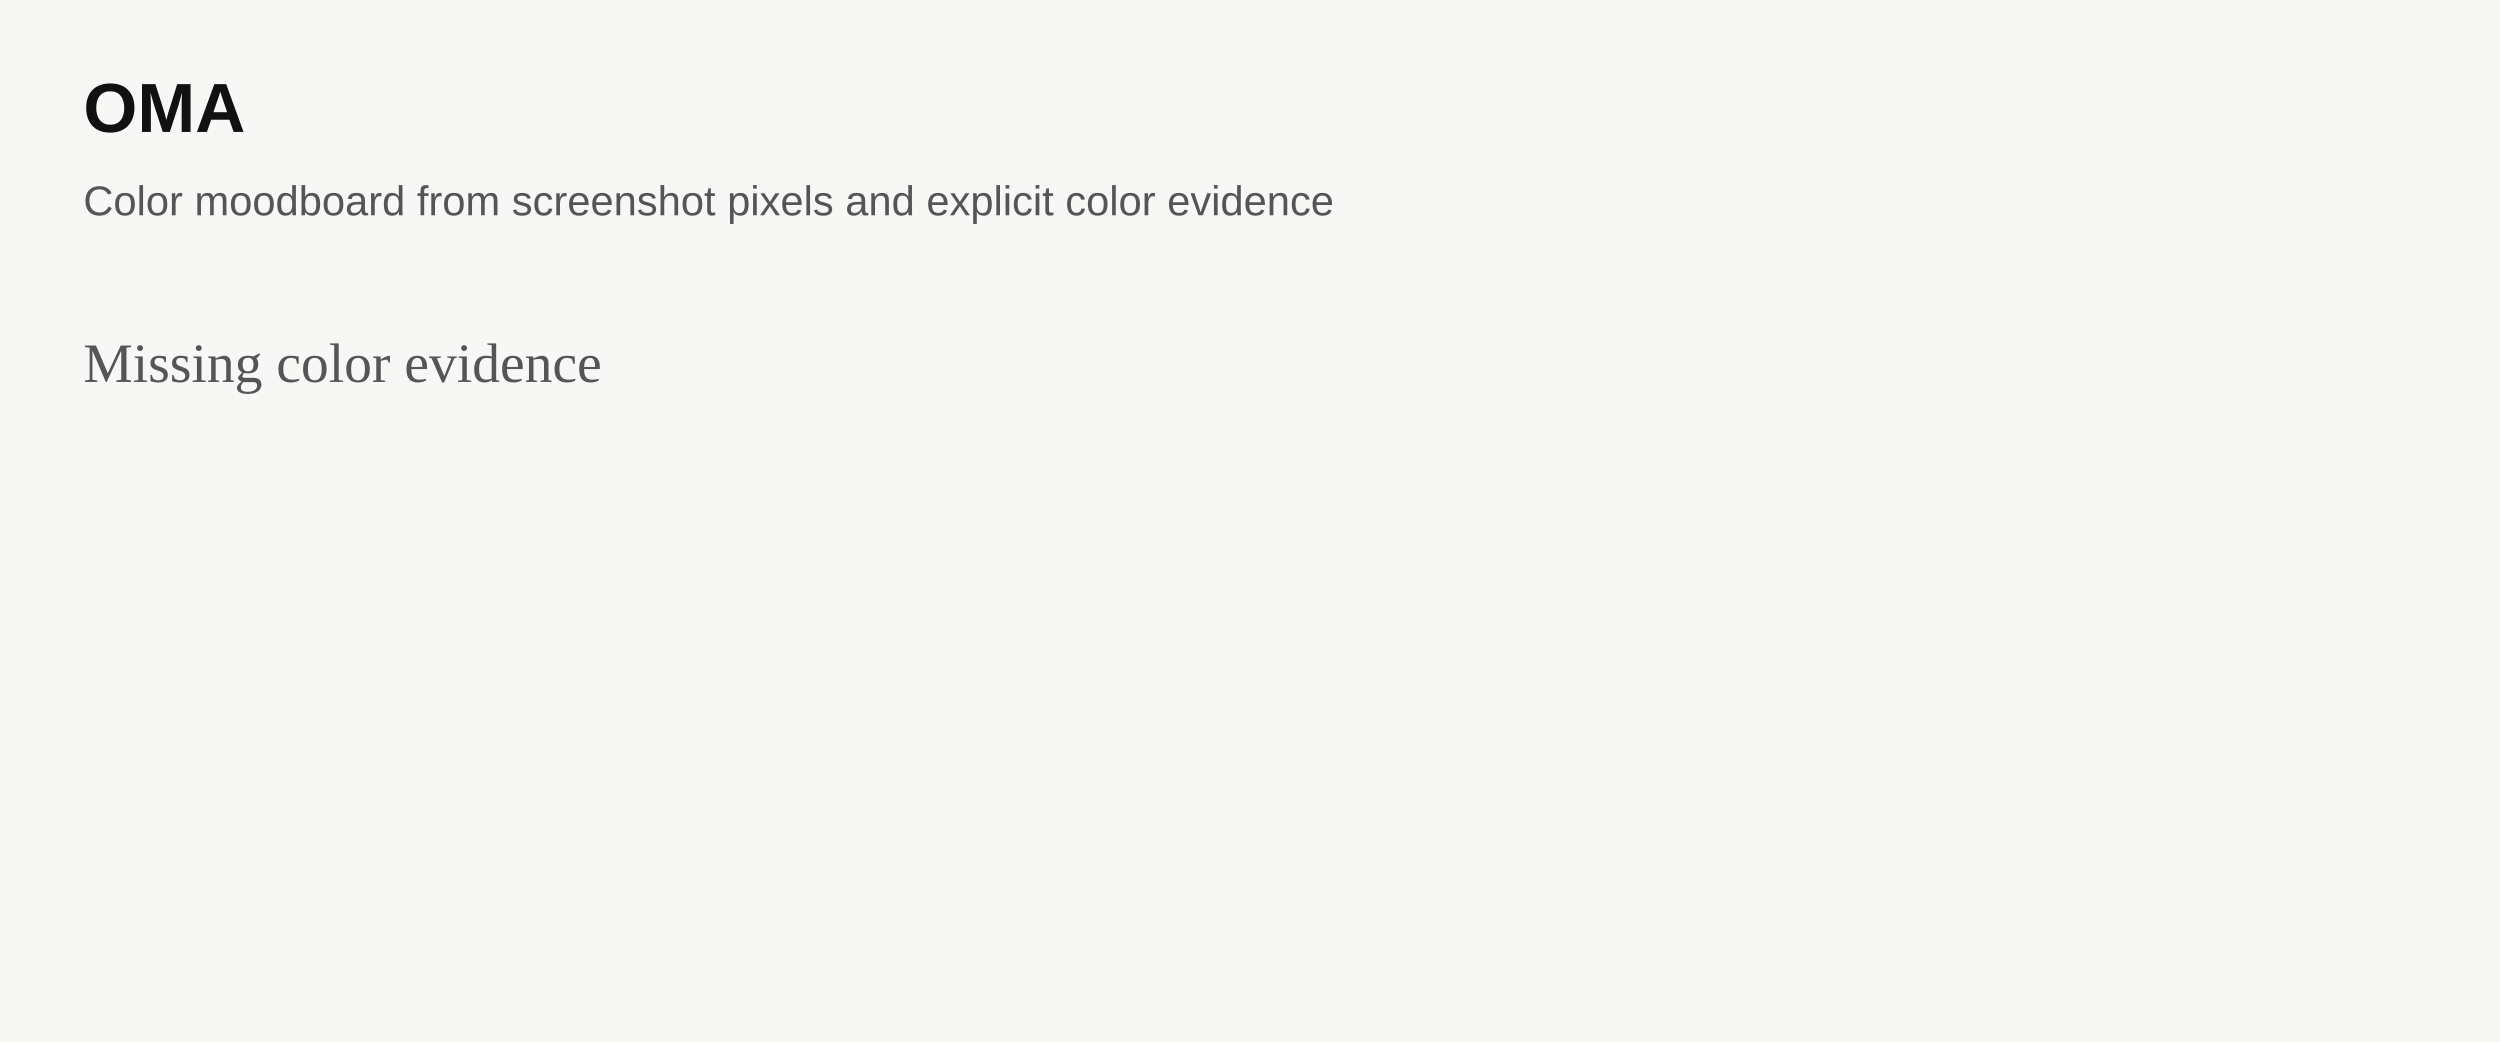
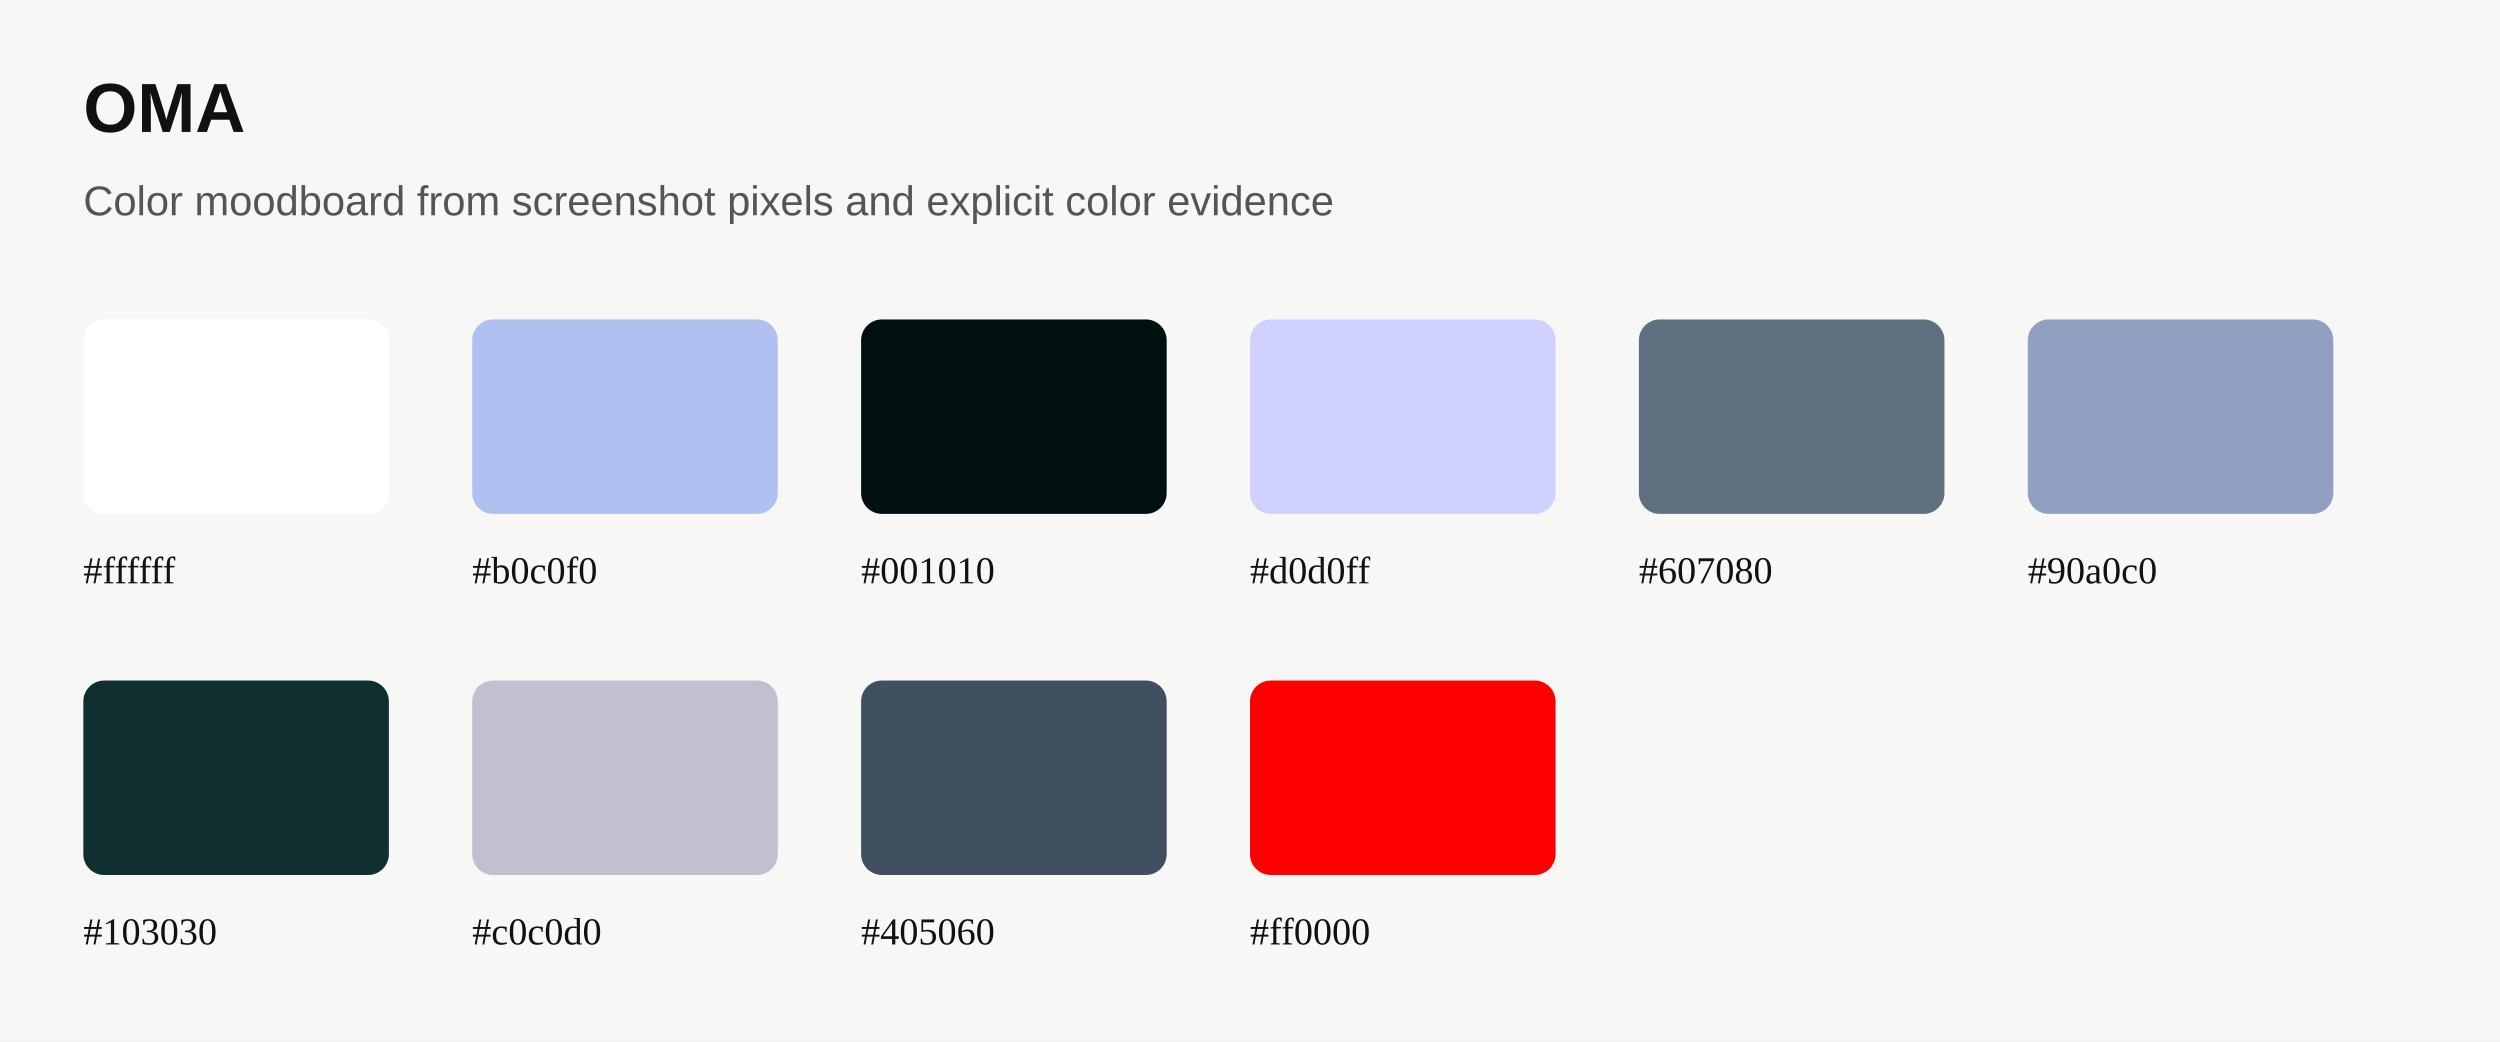
<svg xmlns="http://www.w3.org/2000/svg" width="720" height="300" viewBox="0 0 720 300">
  <rect width="720" height="300" fill="#f7f7f5" />
  <text x="24" y="38" font-family="Arial, sans-serif" font-size="20" font-weight="700" fill="#111">OMA</text>
  <text x="24" y="62" font-family="Arial, sans-serif" font-size="12" fill="#555">Color moodboard from screenshot pixels and explicit color evidence</text>
-   <text x="24" y="110" font-size="16" fill="#555">Missing color evidence</text>
+   <rect x="24" y="92" width="88" height="56" rx="6" fill="#ffffff" />
+   <text x="24" y="168" font-size="11" fill="#111">#ffffff</text>
+   <rect x="136" y="92" width="88" height="56" rx="6" fill="#b0c0f0" />
+   <text x="136" y="168" font-size="11" fill="#111">#b0c0f0</text>
+   <rect x="248" y="92" width="88" height="56" rx="6" fill="#001010" />
+   <text x="248" y="168" font-size="11" fill="#111">#001010</text>
+   <rect x="360" y="92" width="88" height="56" rx="6" fill="#d0d0ff" />
+   <text x="360" y="168" font-size="11" fill="#111">#d0d0ff</text>
+   <rect x="472" y="92" width="88" height="56" rx="6" fill="#607080" />
+   <text x="472" y="168" font-size="11" fill="#111">#607080</text>
+   <rect x="584" y="92" width="88" height="56" rx="6" fill="#90a0c0" />
+   <text x="584" y="168" font-size="11" fill="#111">#90a0c0</text>
+   <rect x="24" y="196" width="88" height="56" rx="6" fill="#103030" />
+   <text x="24" y="272" font-size="11" fill="#111">#103030</text>
+   <rect x="136" y="196" width="88" height="56" rx="6" fill="#c0c0d0" />
+   <text x="136" y="272" font-size="11" fill="#111">#c0c0d0</text>
+   <rect x="248" y="196" width="88" height="56" rx="6" fill="#405060" />
+   <text x="248" y="272" font-size="11" fill="#111">#405060</text>
+   <rect x="360" y="196" width="88" height="56" rx="6" fill="#ff0000" />
+   <text x="360" y="272" font-size="11" fill="#111">#ff0000</text>
</svg>
